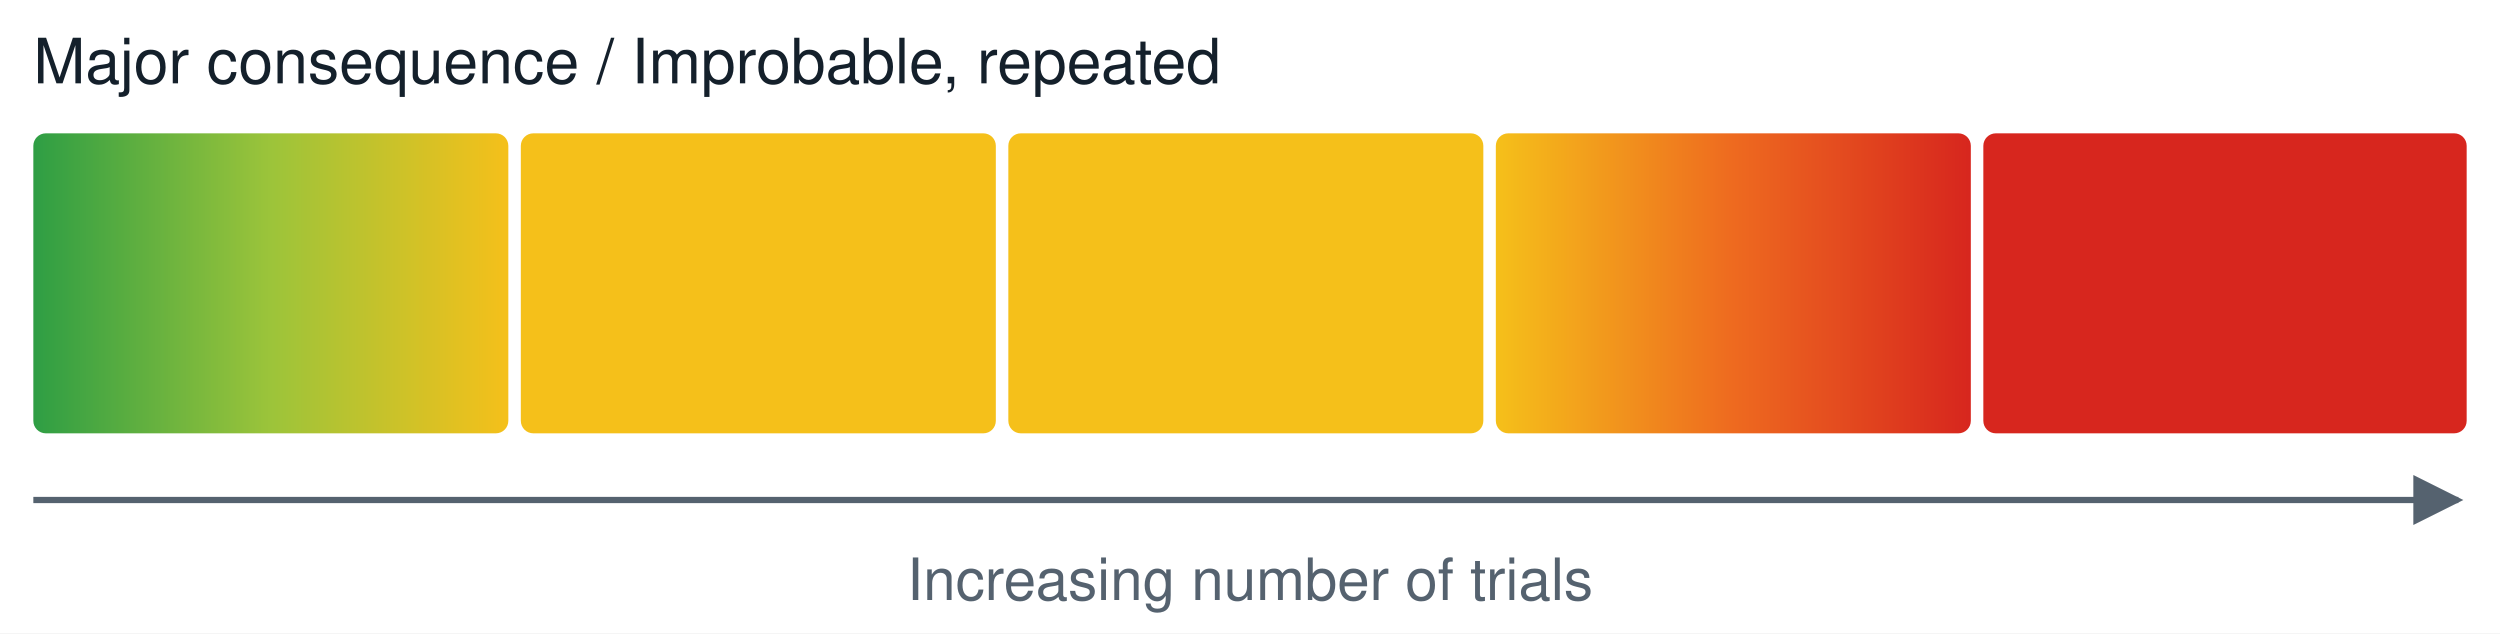
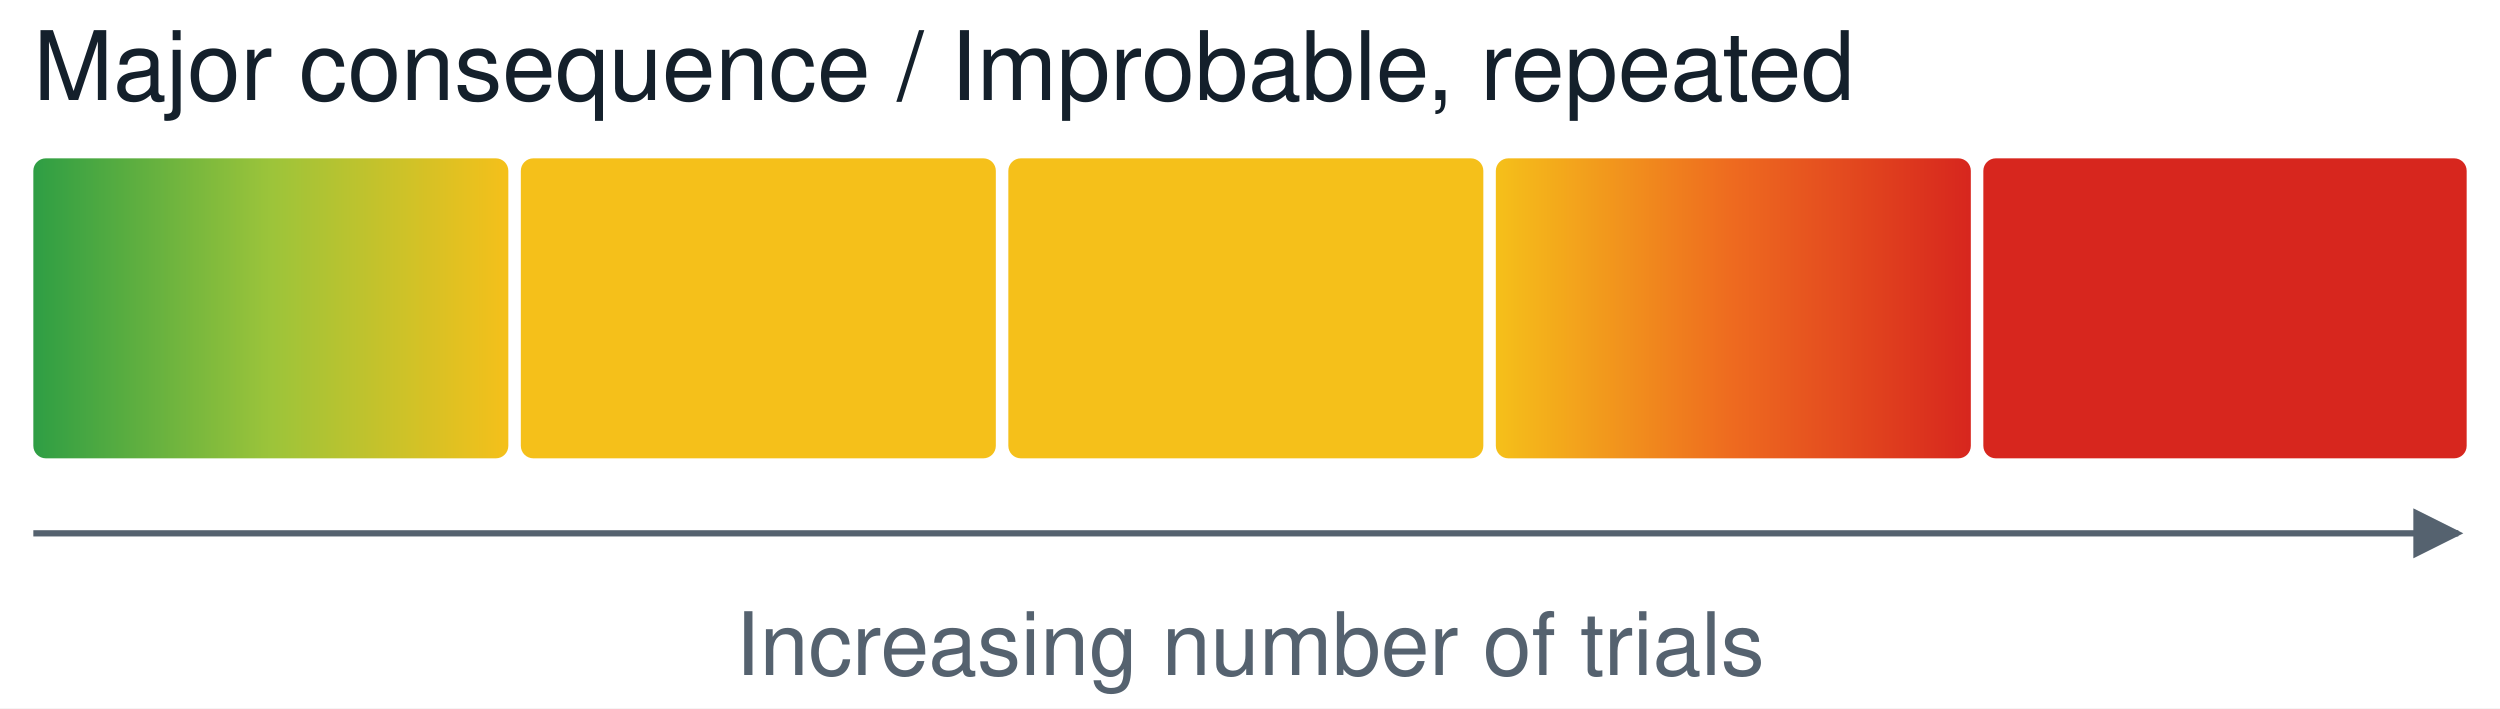
- <svg xmlns="http://www.w3.org/2000/svg" viewBox="0 0 600 152" width="600" height="152" role="img" aria-labelledby="t d">
+ <svg xmlns="http://www.w3.org/2000/svg" viewBox="0 0 600 170" width="600" height="170" role="img" aria-labelledby="t d">
  <defs>
    <linearGradient id="hGY">
      <stop offset="0" stop-color="#2e9e44" />
      <stop offset=".5" stop-color="#9cc43a" />
      <stop offset="1" stop-color="#f5c01a" />
    </linearGradient>
    <linearGradient id="hYR">
      <stop offset="0" stop-color="#f5c01a" />
      <stop offset=".5" stop-color="#ee6a1f" />
      <stop offset="1" stop-color="#d7261e" />
    </linearGradient>
    <marker id="arrow" viewBox="0 0 10 10" refX="9" refY="5" markerWidth="8" markerHeight="8" orient="auto">
      <path d="M0 0L10 5L0 10z" fill="#55626f" />
    </marker>
  </defs>
-   <rect width="600" height="152" fill="#ffffff" />
+   <rect width="600" height="170" fill="#ffffff" />
  <g font-family="'IBM Plex Sans', system-ui, -apple-system, 'Segoe UI', Helvetica, Arial, sans-serif">
-     <text x="8" y="20" font-size="15" font-weight="500" fill="#14202b">Major consequence / Improbable, repeated</text>
-     <text x="300" y="144" text-anchor="middle" font-size="14" fill="#55626f">Increasing number of trials</text>
+     <text x="8" y="24" font-size="23" font-weight="500" fill="#14202b">Major consequence / Improbable, repeated</text>
+     <text x="300" y="162" text-anchor="middle" font-size="21" fill="#55626f">Increasing number of trials</text>
  </g>
-   <g transform="translate(8 32)">
+   <g transform="translate(8 38)">
    <rect x="0" y="0" width="114" height="72" rx="3" fill="url(#hGY)" />
    <rect x="117" y="0" width="114" height="72" rx="3" fill="#f5c01a" />
    <rect x="234" y="0" width="114" height="72" rx="3" fill="#f5c01a" />
    <rect x="351" y="0" width="114" height="72" rx="3" fill="url(#hYR)" />
    <rect x="468" y="0" width="116" height="72" rx="3" fill="#d7261e" />
  </g>
-   <line x1="8" y1="120" x2="590" y2="120" stroke="#55626f" stroke-width="1.5" marker-end="url(#arrow)" />
+   <line x1="8" y1="128" x2="590" y2="128" stroke="#55626f" stroke-width="1.5" marker-end="url(#arrow)" />
</svg>
